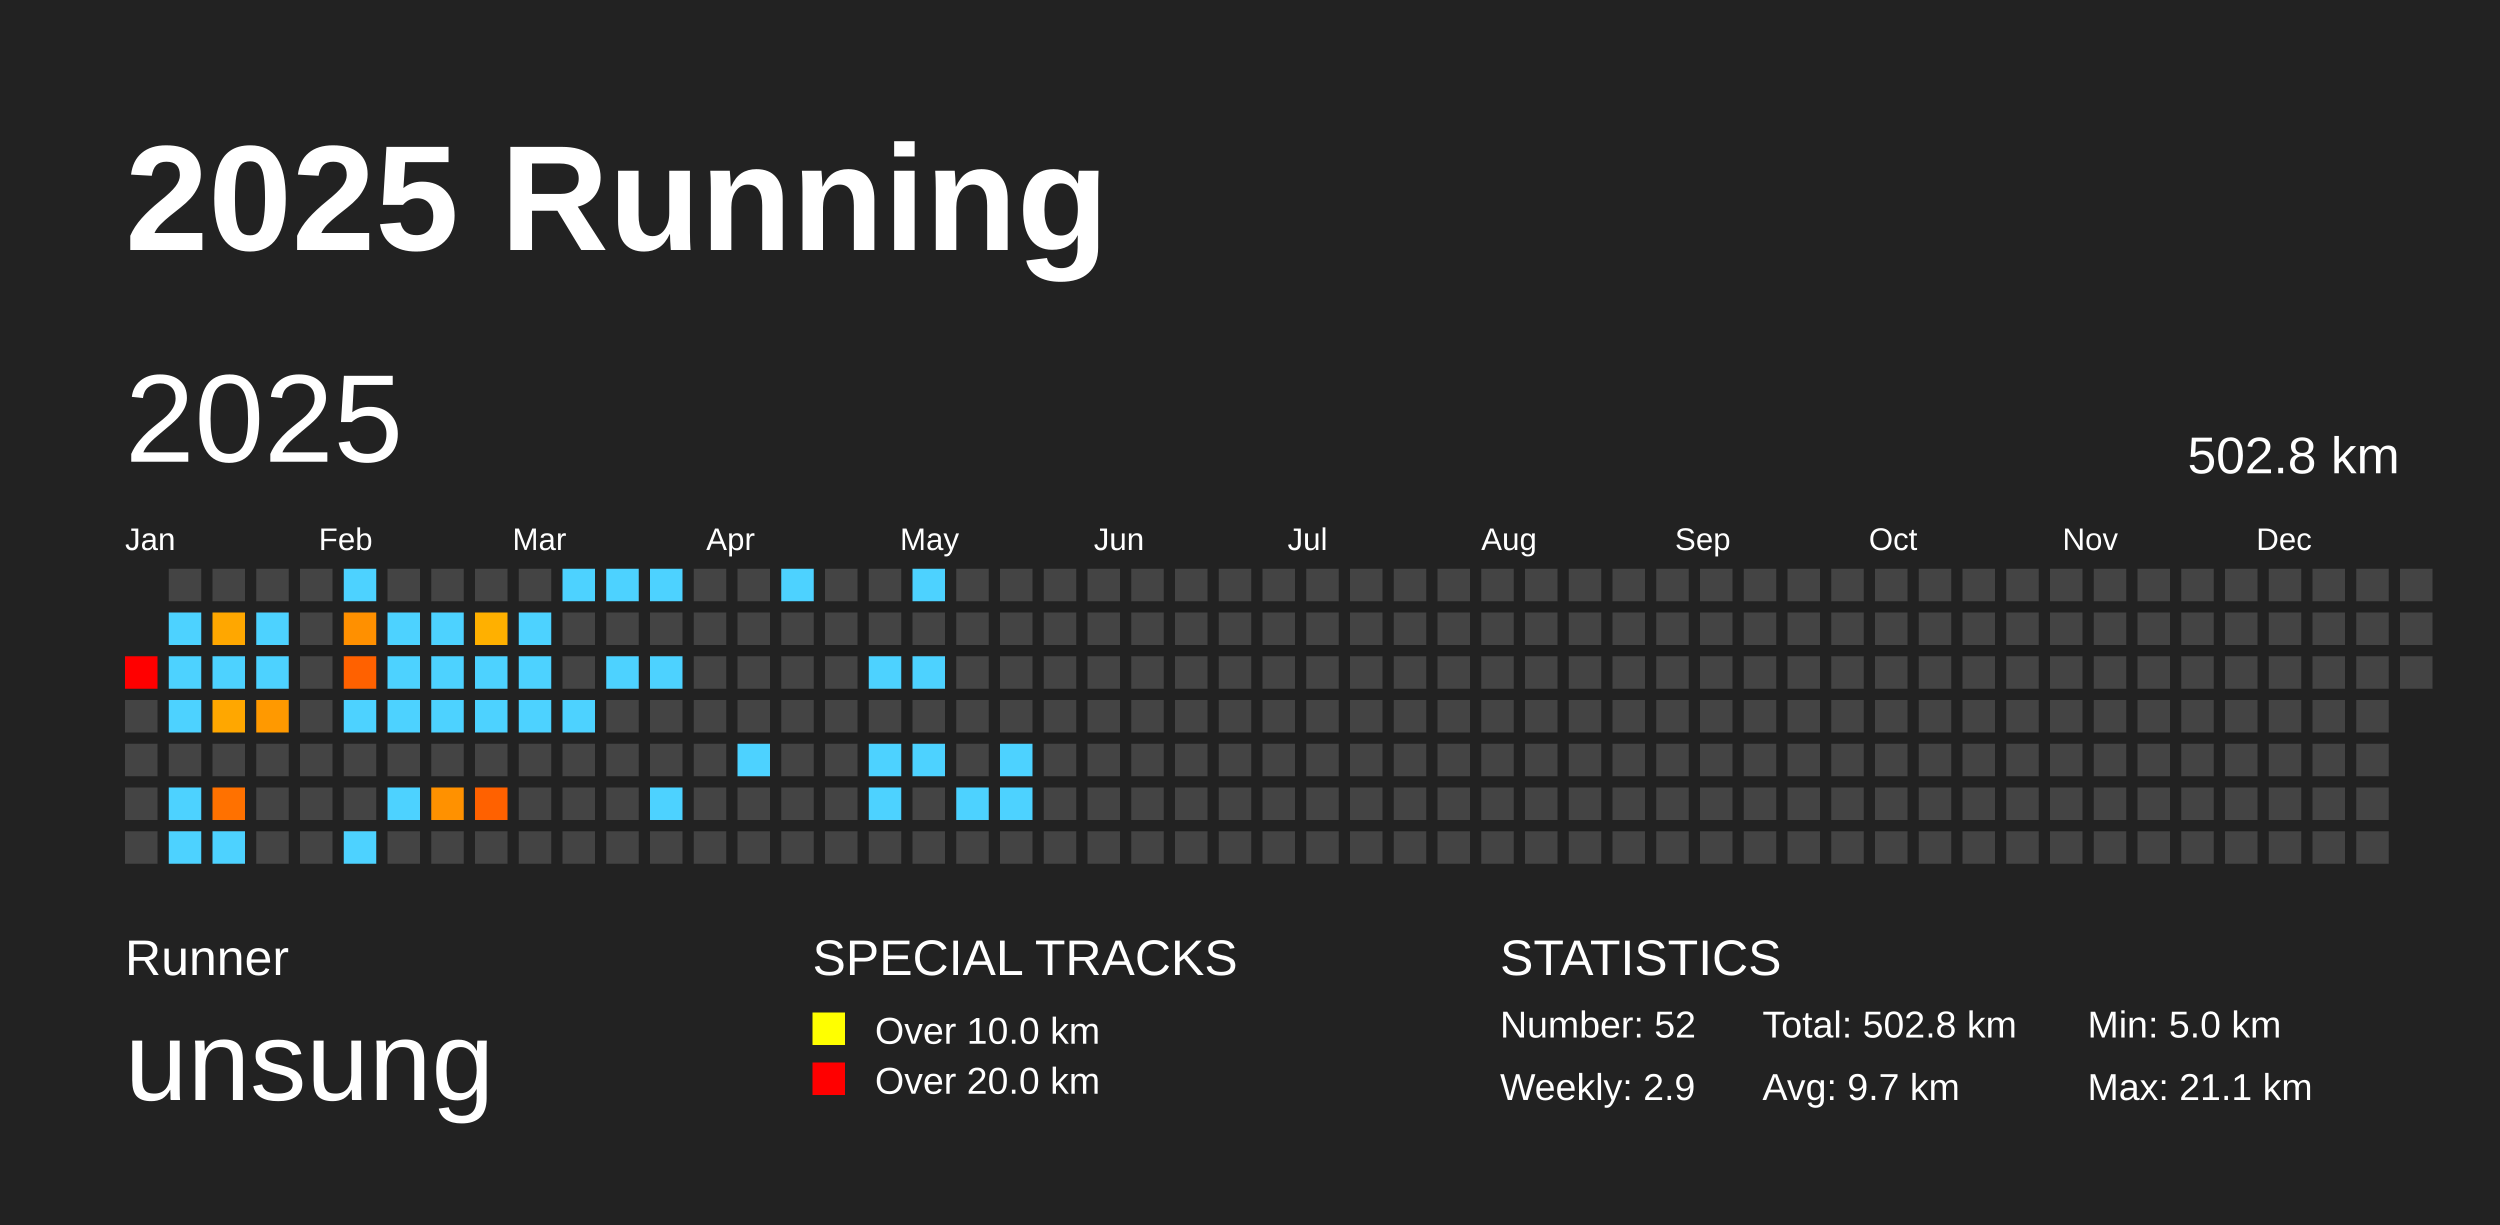
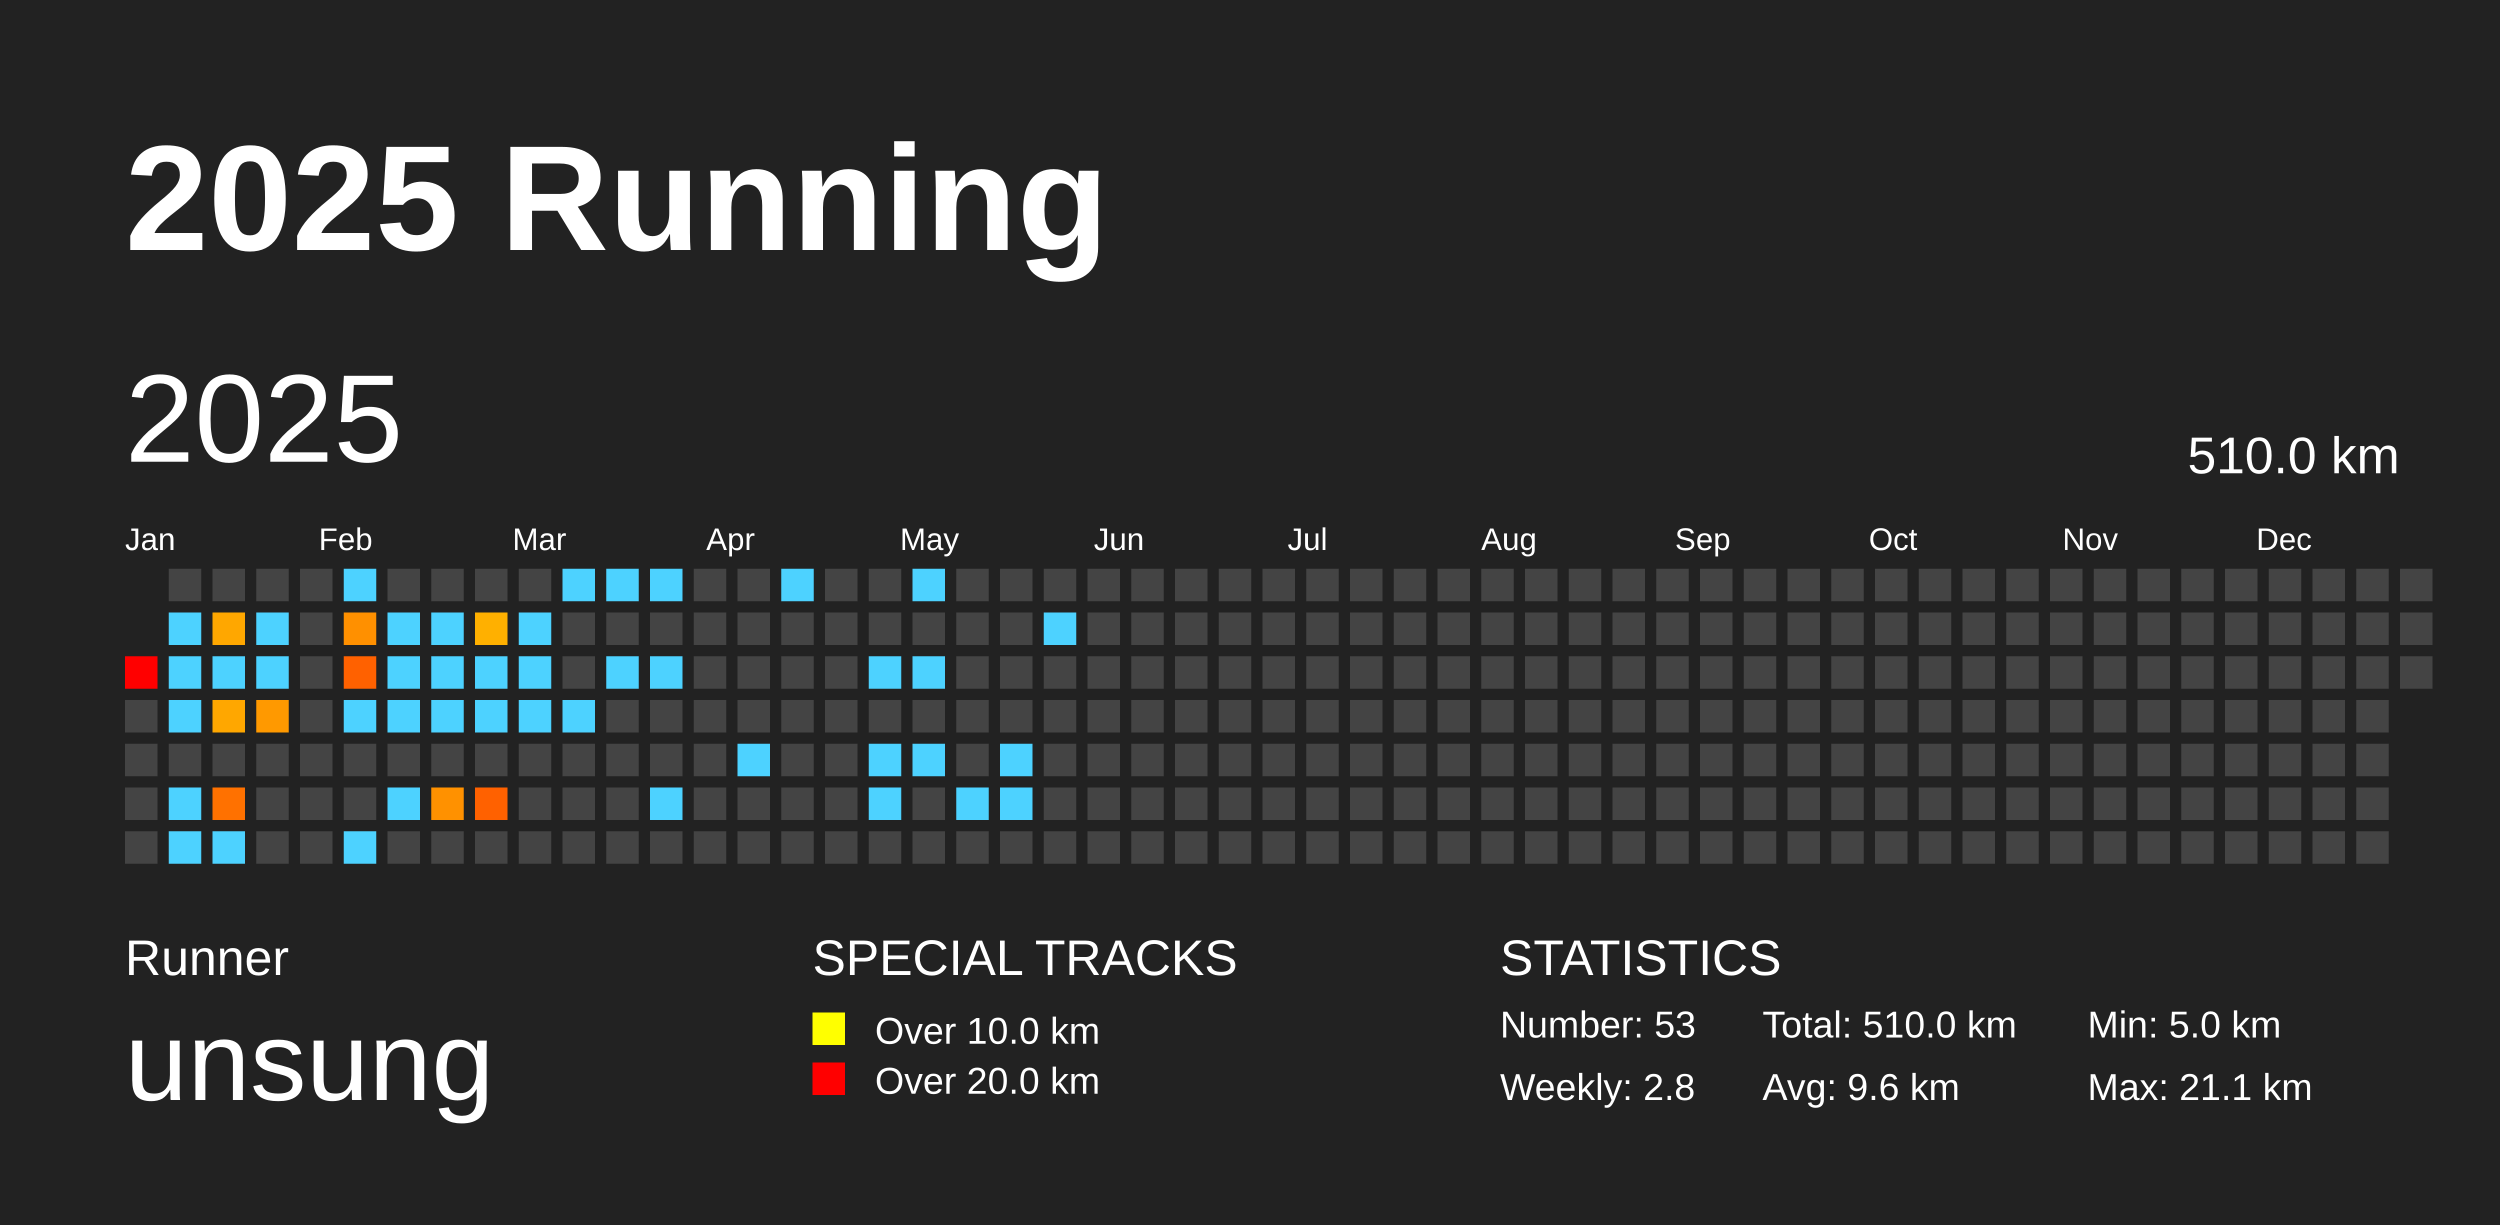
<svg xmlns="http://www.w3.org/2000/svg" baseProfile="full" height="98mm" version="1.1" viewBox="0,0,200,98" width="200mm">
  <defs />
  <rect fill="#222222" height="98" width="200" x="0" y="0" />
  <text fill="#FFFFFF" style="font-size:12px; font-family:Arial; font-weight:bold;" x="10" y="20">2025 Running</text>
  <text fill="#FFFFFF" style="font-size:4px; font-family:Arial" x="10" y="78">Runner</text>
  <text fill="#FFFFFF" style="font-size:9px; font-family:Arial" x="10" y="88">unsung</text>
  <text fill="#FFFFFF" style="font-size:4px; font-family:Arial" x="65" y="78">SPECIAL TRACKS</text>
  <rect fill="yellow" height="2.6" width="2.6" x="65" y="81" />
  <text fill="#FFFFFF" style="font-size:3px; font-family:Arial" x="70" y="83.5">Over 10.0 km</text>
  <rect fill="red" height="2.6" width="2.6" x="65" y="85" />
  <text fill="#FFFFFF" style="font-size:3px; font-family:Arial" x="70" y="87.5">Over 20.0 km</text>
  <text fill="#FFFFFF" style="font-size:4px; font-family:Arial" x="120" y="78">STATISTICS</text>
-   <text fill="#FFFFFF" style="font-size:3px; font-family:Arial" x="120" y="83">Number: 52</text>
-   <text fill="#FFFFFF" style="font-size:3px; font-family:Arial" x="120" y="88">Weekly: 2.9</text>
-   <text fill="#FFFFFF" style="font-size:3px; font-family:Arial" x="141" y="83">Total: 502.8 km</text>
-   <text fill="#FFFFFF" style="font-size:3px; font-family:Arial" x="141" y="88">Avg: 9.7 km</text>
+   <text fill="#FFFFFF" style="font-size:3px; font-family:Arial" x="120" y="83">Number: 53</text>
+   <text fill="#FFFFFF" style="font-size:3px; font-family:Arial" x="120" y="88">Weekly: 2.8</text>
+   <text fill="#FFFFFF" style="font-size:3px; font-family:Arial" x="141" y="83">Total: 510.0 km</text>
+   <text fill="#FFFFFF" style="font-size:3px; font-family:Arial" x="141" y="88">Avg: 9.6 km</text>
  <text fill="#FFFFFF" style="font-size:3px; font-family:Arial" x="167" y="83">Min: 5.0 km</text>
  <text fill="#FFFFFF" style="font-size:3px; font-family:Arial" x="167" y="88">Max: 21.1 km</text>
  <text dominant-baseline="hanging" fill="#FFFFFF" style="font-size:10.0px; font-family:Arial;" x="10" y="30">2025</text>
-   <text dominant-baseline="hanging" fill="#FFFFFF" style="font-size:4.125px; font-family:Arial;" x="175" y="35">502.8 km</text>
+   <text dominant-baseline="hanging" fill="#FFFFFF" style="font-size:4.125px; font-family:Arial;" x="175" y="35">510.0 km</text>
  <text fill="#FFFFFF" style="font-size:2.5px; font-family:Arial" x="10.0" y="44">Jan</text>
  <text fill="#FFFFFF" style="font-size:2.5px; font-family:Arial" x="25.5" y="44">Feb</text>
  <text fill="#FFFFFF" style="font-size:2.5px; font-family:Arial" x="41.0" y="44">Mar</text>
  <text fill="#FFFFFF" style="font-size:2.5px; font-family:Arial" x="56.5" y="44">Apr</text>
  <text fill="#FFFFFF" style="font-size:2.5px; font-family:Arial" x="72.0" y="44">May</text>
  <text fill="#FFFFFF" style="font-size:2.5px; font-family:Arial" x="87.5" y="44">Jun</text>
  <text fill="#FFFFFF" style="font-size:2.5px; font-family:Arial" x="103.0" y="44">Jul</text>
  <text fill="#FFFFFF" style="font-size:2.5px; font-family:Arial" x="118.5" y="44">Aug</text>
  <text fill="#FFFFFF" style="font-size:2.5px; font-family:Arial" x="134.0" y="44">Sep</text>
  <text fill="#FFFFFF" style="font-size:2.5px; font-family:Arial" x="149.5" y="44">Oct</text>
  <text fill="#FFFFFF" style="font-size:2.5px; font-family:Arial" x="165.0" y="44">Nov</text>
  <text fill="#FFFFFF" style="font-size:2.5px; font-family:Arial" x="180.5" y="44">Dec</text>
  <rect fill="red" height="2.6" width="2.6" x="10.0" y="52.5" />
  <rect fill="#444444" height="2.6" width="2.6" x="10.0" y="56.0" />
  <rect fill="#444444" height="2.6" width="2.6" x="10.0" y="59.5" />
  <rect fill="#444444" height="2.6" width="2.6" x="10.0" y="63.0" />
  <rect fill="#444444" height="2.6" width="2.6" x="10.0" y="66.5" />
  <rect fill="#444444" height="2.6" width="2.6" x="13.5" y="45.5" />
  <rect fill="#4dd2ff" height="2.6" width="2.6" x="13.5" y="49.0" />
  <rect fill="#4dd2ff" height="2.6" width="2.6" x="13.5" y="52.5" />
  <rect fill="#4dd2ff" height="2.6" width="2.6" x="13.5" y="56.0" />
  <rect fill="#444444" height="2.6" width="2.6" x="13.5" y="59.5" />
  <rect fill="#4dd2ff" height="2.6" width="2.6" x="13.5" y="63.0" />
  <rect fill="#4dd2ff" height="2.6" width="2.6" x="13.5" y="66.5" />
  <rect fill="#444444" height="2.6" width="2.6" x="17.0" y="45.5" />
  <rect fill="#ffa700" height="2.6" width="2.6" x="17.0" y="49.0" />
  <rect fill="#4dd2ff" height="2.6" width="2.6" x="17.0" y="52.5" />
  <rect fill="#ffa700" height="2.6" width="2.6" x="17.0" y="56.0" />
  <rect fill="#444444" height="2.6" width="2.6" x="17.0" y="59.5" />
  <rect fill="#ff7100" height="2.6" width="2.6" x="17.0" y="63.0" />
  <rect fill="#4dd2ff" height="2.6" width="2.6" x="17.0" y="66.5" />
  <rect fill="#444444" height="2.6" width="2.6" x="20.5" y="45.5" />
  <rect fill="#4dd2ff" height="2.6" width="2.6" x="20.5" y="49.0" />
  <rect fill="#4dd2ff" height="2.6" width="2.6" x="20.5" y="52.5" />
  <rect fill="#ff9900" height="2.6" width="2.6" x="20.5" y="56.0" />
  <rect fill="#444444" height="2.6" width="2.6" x="20.5" y="59.5" />
  <rect fill="#444444" height="2.6" width="2.6" x="20.5" y="63.0" />
  <rect fill="#444444" height="2.6" width="2.6" x="20.5" y="66.5" />
  <rect fill="#444444" height="2.6" width="2.6" x="24.0" y="45.5" />
  <rect fill="#444444" height="2.6" width="2.6" x="24.0" y="49.0" />
  <rect fill="#444444" height="2.6" width="2.6" x="24.0" y="52.5" />
  <rect fill="#444444" height="2.6" width="2.6" x="24.0" y="56.0" />
  <rect fill="#444444" height="2.6" width="2.6" x="24.0" y="59.5" />
  <rect fill="#444444" height="2.6" width="2.6" x="24.0" y="63.0" />
  <rect fill="#444444" height="2.6" width="2.6" x="24.0" y="66.5" />
  <rect fill="#4dd2ff" height="2.6" width="2.6" x="27.5" y="45.5" />
  <rect fill="#ff9000" height="2.6" width="2.6" x="27.5" y="49.0" />
  <rect fill="#ff6100" height="2.6" width="2.6" x="27.5" y="52.5" />
  <rect fill="#4dd2ff" height="2.6" width="2.6" x="27.5" y="56.0" />
  <rect fill="#444444" height="2.6" width="2.6" x="27.5" y="59.5" />
  <rect fill="#444444" height="2.6" width="2.6" x="27.5" y="63.0" />
  <rect fill="#4dd2ff" height="2.6" width="2.6" x="27.5" y="66.5" />
  <rect fill="#444444" height="2.6" width="2.6" x="31.0" y="45.5" />
  <rect fill="#4dd2ff" height="2.6" width="2.6" x="31.0" y="49.0" />
  <rect fill="#4dd2ff" height="2.6" width="2.6" x="31.0" y="52.5" />
  <rect fill="#4dd2ff" height="2.6" width="2.6" x="31.0" y="56.0" />
  <rect fill="#444444" height="2.6" width="2.6" x="31.0" y="59.5" />
  <rect fill="#4dd2ff" height="2.6" width="2.6" x="31.0" y="63.0" />
  <rect fill="#444444" height="2.6" width="2.6" x="31.0" y="66.5" />
  <rect fill="#444444" height="2.6" width="2.6" x="34.5" y="45.5" />
  <rect fill="#4dd2ff" height="2.6" width="2.6" x="34.5" y="49.0" />
  <rect fill="#4dd2ff" height="2.6" width="2.6" x="34.5" y="52.5" />
  <rect fill="#4dd2ff" height="2.6" width="2.6" x="34.5" y="56.0" />
  <rect fill="#444444" height="2.6" width="2.6" x="34.5" y="59.5" />
  <rect fill="#ff9100" height="2.6" width="2.6" x="34.5" y="63.0" />
  <rect fill="#444444" height="2.6" width="2.6" x="34.5" y="66.5" />
  <rect fill="#444444" height="2.6" width="2.6" x="38.0" y="45.5" />
  <rect fill="#ffb000" height="2.6" width="2.6" x="38.0" y="49.0" />
  <rect fill="#4dd2ff" height="2.6" width="2.6" x="38.0" y="52.5" />
  <rect fill="#4dd2ff" height="2.6" width="2.6" x="38.0" y="56.0" />
  <rect fill="#444444" height="2.6" width="2.6" x="38.0" y="59.5" />
  <rect fill="#ff6100" height="2.6" width="2.6" x="38.0" y="63.0" />
  <rect fill="#444444" height="2.6" width="2.6" x="38.0" y="66.5" />
  <rect fill="#444444" height="2.6" width="2.6" x="41.5" y="45.5" />
  <rect fill="#4dd2ff" height="2.6" width="2.6" x="41.5" y="49.0" />
  <rect fill="#4dd2ff" height="2.6" width="2.6" x="41.5" y="52.5" />
  <rect fill="#4dd2ff" height="2.6" width="2.6" x="41.5" y="56.0" />
  <rect fill="#444444" height="2.6" width="2.6" x="41.5" y="59.5" />
  <rect fill="#444444" height="2.6" width="2.6" x="41.5" y="63.0" />
  <rect fill="#444444" height="2.6" width="2.6" x="41.5" y="66.5" />
  <rect fill="#4dd2ff" height="2.6" width="2.6" x="45.0" y="45.5" />
  <rect fill="#444444" height="2.6" width="2.6" x="45.0" y="49.0" />
  <rect fill="#444444" height="2.6" width="2.6" x="45.0" y="52.5" />
  <rect fill="#4dd2ff" height="2.6" width="2.6" x="45.0" y="56.0" />
  <rect fill="#444444" height="2.6" width="2.6" x="45.0" y="59.5" />
  <rect fill="#444444" height="2.6" width="2.6" x="45.0" y="63.0" />
  <rect fill="#444444" height="2.6" width="2.6" x="45.0" y="66.5" />
  <rect fill="#4dd2ff" height="2.6" width="2.6" x="48.5" y="45.5" />
  <rect fill="#444444" height="2.6" width="2.6" x="48.5" y="49.0" />
  <rect fill="#4dd2ff" height="2.6" width="2.6" x="48.5" y="52.5" />
  <rect fill="#444444" height="2.6" width="2.6" x="48.5" y="56.0" />
  <rect fill="#444444" height="2.6" width="2.6" x="48.5" y="59.5" />
  <rect fill="#444444" height="2.6" width="2.6" x="48.5" y="63.0" />
  <rect fill="#444444" height="2.6" width="2.6" x="48.5" y="66.5" />
  <rect fill="#4dd2ff" height="2.6" width="2.6" x="52.0" y="45.5" />
  <rect fill="#444444" height="2.6" width="2.6" x="52.0" y="49.0" />
  <rect fill="#4dd2ff" height="2.6" width="2.6" x="52.0" y="52.5" />
  <rect fill="#444444" height="2.6" width="2.6" x="52.0" y="56.0" />
  <rect fill="#444444" height="2.6" width="2.6" x="52.0" y="59.5" />
  <rect fill="#4dd2ff" height="2.6" width="2.6" x="52.0" y="63.0" />
  <rect fill="#444444" height="2.6" width="2.6" x="52.0" y="66.5" />
  <rect fill="#444444" height="2.6" width="2.6" x="55.5" y="45.5" />
  <rect fill="#444444" height="2.6" width="2.6" x="55.5" y="49.0" />
  <rect fill="#444444" height="2.6" width="2.6" x="55.5" y="52.5" />
  <rect fill="#444444" height="2.6" width="2.6" x="55.5" y="56.0" />
  <rect fill="#444444" height="2.6" width="2.6" x="55.5" y="59.5" />
  <rect fill="#444444" height="2.6" width="2.6" x="55.5" y="63.0" />
  <rect fill="#444444" height="2.6" width="2.6" x="55.5" y="66.5" />
  <rect fill="#444444" height="2.6" width="2.6" x="59.0" y="45.5" />
  <rect fill="#444444" height="2.6" width="2.6" x="59.0" y="49.0" />
  <rect fill="#444444" height="2.6" width="2.6" x="59.0" y="52.5" />
  <rect fill="#444444" height="2.6" width="2.6" x="59.0" y="56.0" />
  <rect fill="#4dd2ff" height="2.6" width="2.6" x="59.0" y="59.5" />
  <rect fill="#444444" height="2.6" width="2.6" x="59.0" y="63.0" />
  <rect fill="#444444" height="2.6" width="2.6" x="59.0" y="66.5" />
  <rect fill="#4dd2ff" height="2.6" width="2.6" x="62.5" y="45.5" />
  <rect fill="#444444" height="2.6" width="2.6" x="62.5" y="49.0" />
  <rect fill="#444444" height="2.6" width="2.6" x="62.5" y="52.5" />
  <rect fill="#444444" height="2.6" width="2.6" x="62.5" y="56.0" />
  <rect fill="#444444" height="2.6" width="2.6" x="62.5" y="59.5" />
  <rect fill="#444444" height="2.6" width="2.6" x="62.5" y="63.0" />
  <rect fill="#444444" height="2.6" width="2.6" x="62.5" y="66.5" />
  <rect fill="#444444" height="2.6" width="2.6" x="66.0" y="45.5" />
  <rect fill="#444444" height="2.6" width="2.6" x="66.0" y="49.0" />
  <rect fill="#444444" height="2.6" width="2.6" x="66.0" y="52.5" />
  <rect fill="#444444" height="2.6" width="2.6" x="66.0" y="56.0" />
  <rect fill="#444444" height="2.6" width="2.6" x="66.0" y="59.5" />
  <rect fill="#444444" height="2.6" width="2.6" x="66.0" y="63.0" />
  <rect fill="#444444" height="2.6" width="2.6" x="66.0" y="66.5" />
  <rect fill="#444444" height="2.6" width="2.6" x="69.5" y="45.5" />
  <rect fill="#444444" height="2.6" width="2.6" x="69.5" y="49.0" />
  <rect fill="#4dd2ff" height="2.6" width="2.6" x="69.5" y="52.5" />
  <rect fill="#444444" height="2.6" width="2.6" x="69.5" y="56.0" />
  <rect fill="#4dd2ff" height="2.6" width="2.6" x="69.5" y="59.5" />
  <rect fill="#4dd2ff" height="2.6" width="2.6" x="69.5" y="63.0" />
  <rect fill="#444444" height="2.6" width="2.6" x="69.5" y="66.5" />
  <rect fill="#4dd2ff" height="2.6" width="2.6" x="73.0" y="45.5" />
  <rect fill="#444444" height="2.6" width="2.6" x="73.0" y="49.0" />
  <rect fill="#4dd2ff" height="2.6" width="2.6" x="73.0" y="52.5" />
  <rect fill="#444444" height="2.6" width="2.6" x="73.0" y="56.0" />
  <rect fill="#4dd2ff" height="2.6" width="2.6" x="73.0" y="59.5" />
  <rect fill="#444444" height="2.6" width="2.6" x="73.0" y="63.0" />
  <rect fill="#444444" height="2.6" width="2.6" x="73.0" y="66.5" />
  <rect fill="#444444" height="2.6" width="2.6" x="76.5" y="45.5" />
  <rect fill="#444444" height="2.6" width="2.6" x="76.5" y="49.0" />
  <rect fill="#444444" height="2.6" width="2.6" x="76.5" y="52.5" />
  <rect fill="#444444" height="2.6" width="2.6" x="76.5" y="56.0" />
  <rect fill="#444444" height="2.6" width="2.6" x="76.5" y="59.5" />
  <rect fill="#4dd2ff" height="2.6" width="2.6" x="76.5" y="63.0" />
  <rect fill="#444444" height="2.6" width="2.6" x="76.5" y="66.5" />
  <rect fill="#444444" height="2.6" width="2.6" x="80.0" y="45.5" />
  <rect fill="#444444" height="2.6" width="2.6" x="80.0" y="49.0" />
  <rect fill="#444444" height="2.6" width="2.6" x="80.0" y="52.5" />
  <rect fill="#444444" height="2.6" width="2.6" x="80.0" y="56.0" />
  <rect fill="#4dd2ff" height="2.6" width="2.6" x="80.0" y="59.5" />
  <rect fill="#4dd2ff" height="2.6" width="2.6" x="80.0" y="63.0" />
  <rect fill="#444444" height="2.6" width="2.6" x="80.0" y="66.5" />
  <rect fill="#444444" height="2.6" width="2.6" x="83.5" y="45.5" />
-   <rect fill="#444444" height="2.6" width="2.6" x="83.5" y="49.0" />
+   <rect fill="#4dd2ff" height="2.6" width="2.6" x="83.5" y="49.0" />
  <rect fill="#444444" height="2.6" width="2.6" x="83.5" y="52.5" />
  <rect fill="#444444" height="2.6" width="2.6" x="83.5" y="56.0" />
  <rect fill="#444444" height="2.6" width="2.6" x="83.5" y="59.5" />
  <rect fill="#444444" height="2.6" width="2.6" x="83.5" y="63.0" />
  <rect fill="#444444" height="2.6" width="2.6" x="83.5" y="66.5" />
  <rect fill="#444444" height="2.6" width="2.6" x="87.0" y="45.5" />
  <rect fill="#444444" height="2.6" width="2.6" x="87.0" y="49.0" />
  <rect fill="#444444" height="2.6" width="2.6" x="87.0" y="52.5" />
  <rect fill="#444444" height="2.6" width="2.6" x="87.0" y="56.0" />
  <rect fill="#444444" height="2.6" width="2.6" x="87.0" y="59.5" />
  <rect fill="#444444" height="2.6" width="2.6" x="87.0" y="63.0" />
  <rect fill="#444444" height="2.6" width="2.6" x="87.0" y="66.5" />
  <rect fill="#444444" height="2.6" width="2.6" x="90.5" y="45.5" />
  <rect fill="#444444" height="2.6" width="2.6" x="90.5" y="49.0" />
  <rect fill="#444444" height="2.6" width="2.6" x="90.5" y="52.5" />
  <rect fill="#444444" height="2.6" width="2.6" x="90.5" y="56.0" />
  <rect fill="#444444" height="2.6" width="2.6" x="90.5" y="59.5" />
  <rect fill="#444444" height="2.6" width="2.6" x="90.5" y="63.0" />
  <rect fill="#444444" height="2.6" width="2.6" x="90.5" y="66.5" />
  <rect fill="#444444" height="2.6" width="2.6" x="94.0" y="45.5" />
  <rect fill="#444444" height="2.6" width="2.6" x="94.0" y="49.0" />
  <rect fill="#444444" height="2.6" width="2.6" x="94.0" y="52.5" />
  <rect fill="#444444" height="2.6" width="2.6" x="94.0" y="56.0" />
  <rect fill="#444444" height="2.6" width="2.6" x="94.0" y="59.5" />
  <rect fill="#444444" height="2.6" width="2.6" x="94.0" y="63.0" />
  <rect fill="#444444" height="2.6" width="2.6" x="94.0" y="66.5" />
  <rect fill="#444444" height="2.6" width="2.6" x="97.5" y="45.5" />
  <rect fill="#444444" height="2.6" width="2.6" x="97.5" y="49.0" />
  <rect fill="#444444" height="2.6" width="2.6" x="97.5" y="52.5" />
  <rect fill="#444444" height="2.6" width="2.6" x="97.5" y="56.0" />
  <rect fill="#444444" height="2.6" width="2.6" x="97.5" y="59.5" />
  <rect fill="#444444" height="2.6" width="2.6" x="97.5" y="63.0" />
  <rect fill="#444444" height="2.6" width="2.6" x="97.5" y="66.5" />
  <rect fill="#444444" height="2.6" width="2.6" x="101.0" y="45.5" />
  <rect fill="#444444" height="2.6" width="2.6" x="101.0" y="49.0" />
  <rect fill="#444444" height="2.6" width="2.6" x="101.0" y="52.5" />
  <rect fill="#444444" height="2.6" width="2.6" x="101.0" y="56.0" />
  <rect fill="#444444" height="2.6" width="2.6" x="101.0" y="59.5" />
  <rect fill="#444444" height="2.6" width="2.6" x="101.0" y="63.0" />
  <rect fill="#444444" height="2.6" width="2.6" x="101.0" y="66.5" />
  <rect fill="#444444" height="2.6" width="2.6" x="104.5" y="45.5" />
  <rect fill="#444444" height="2.6" width="2.6" x="104.5" y="49.0" />
  <rect fill="#444444" height="2.6" width="2.6" x="104.5" y="52.5" />
  <rect fill="#444444" height="2.6" width="2.6" x="104.5" y="56.0" />
  <rect fill="#444444" height="2.6" width="2.6" x="104.5" y="59.5" />
  <rect fill="#444444" height="2.6" width="2.6" x="104.5" y="63.0" />
  <rect fill="#444444" height="2.6" width="2.6" x="104.5" y="66.5" />
  <rect fill="#444444" height="2.6" width="2.6" x="108.0" y="45.5" />
  <rect fill="#444444" height="2.6" width="2.6" x="108.0" y="49.0" />
  <rect fill="#444444" height="2.6" width="2.6" x="108.0" y="52.5" />
  <rect fill="#444444" height="2.6" width="2.6" x="108.0" y="56.0" />
  <rect fill="#444444" height="2.6" width="2.6" x="108.0" y="59.5" />
  <rect fill="#444444" height="2.6" width="2.6" x="108.0" y="63.0" />
  <rect fill="#444444" height="2.6" width="2.6" x="108.0" y="66.5" />
  <rect fill="#444444" height="2.6" width="2.6" x="111.5" y="45.5" />
  <rect fill="#444444" height="2.6" width="2.6" x="111.5" y="49.0" />
  <rect fill="#444444" height="2.6" width="2.6" x="111.5" y="52.5" />
  <rect fill="#444444" height="2.6" width="2.6" x="111.5" y="56.0" />
  <rect fill="#444444" height="2.6" width="2.6" x="111.5" y="59.5" />
  <rect fill="#444444" height="2.6" width="2.6" x="111.5" y="63.0" />
  <rect fill="#444444" height="2.6" width="2.6" x="111.5" y="66.5" />
  <rect fill="#444444" height="2.6" width="2.6" x="115.0" y="45.5" />
  <rect fill="#444444" height="2.6" width="2.6" x="115.0" y="49.0" />
  <rect fill="#444444" height="2.6" width="2.6" x="115.0" y="52.5" />
  <rect fill="#444444" height="2.6" width="2.6" x="115.0" y="56.0" />
  <rect fill="#444444" height="2.6" width="2.6" x="115.0" y="59.5" />
  <rect fill="#444444" height="2.6" width="2.6" x="115.0" y="63.0" />
  <rect fill="#444444" height="2.6" width="2.6" x="115.0" y="66.5" />
  <rect fill="#444444" height="2.6" width="2.6" x="118.5" y="45.5" />
  <rect fill="#444444" height="2.6" width="2.6" x="118.5" y="49.0" />
  <rect fill="#444444" height="2.6" width="2.6" x="118.5" y="52.5" />
  <rect fill="#444444" height="2.6" width="2.6" x="118.5" y="56.0" />
  <rect fill="#444444" height="2.6" width="2.6" x="118.5" y="59.5" />
  <rect fill="#444444" height="2.6" width="2.6" x="118.5" y="63.0" />
  <rect fill="#444444" height="2.6" width="2.6" x="118.5" y="66.5" />
  <rect fill="#444444" height="2.6" width="2.6" x="122.0" y="45.5" />
  <rect fill="#444444" height="2.6" width="2.6" x="122.0" y="49.0" />
  <rect fill="#444444" height="2.6" width="2.6" x="122.0" y="52.5" />
  <rect fill="#444444" height="2.6" width="2.6" x="122.0" y="56.0" />
  <rect fill="#444444" height="2.6" width="2.6" x="122.0" y="59.5" />
  <rect fill="#444444" height="2.6" width="2.6" x="122.0" y="63.0" />
  <rect fill="#444444" height="2.6" width="2.6" x="122.0" y="66.5" />
  <rect fill="#444444" height="2.6" width="2.6" x="125.5" y="45.5" />
  <rect fill="#444444" height="2.6" width="2.6" x="125.5" y="49.0" />
  <rect fill="#444444" height="2.6" width="2.6" x="125.5" y="52.5" />
  <rect fill="#444444" height="2.6" width="2.6" x="125.5" y="56.0" />
  <rect fill="#444444" height="2.6" width="2.6" x="125.5" y="59.5" />
  <rect fill="#444444" height="2.6" width="2.6" x="125.5" y="63.0" />
  <rect fill="#444444" height="2.6" width="2.6" x="125.5" y="66.5" />
  <rect fill="#444444" height="2.6" width="2.6" x="129.0" y="45.5" />
  <rect fill="#444444" height="2.6" width="2.6" x="129.0" y="49.0" />
  <rect fill="#444444" height="2.6" width="2.6" x="129.0" y="52.5" />
  <rect fill="#444444" height="2.6" width="2.6" x="129.0" y="56.0" />
  <rect fill="#444444" height="2.6" width="2.6" x="129.0" y="59.5" />
  <rect fill="#444444" height="2.6" width="2.6" x="129.0" y="63.0" />
  <rect fill="#444444" height="2.6" width="2.6" x="129.0" y="66.5" />
  <rect fill="#444444" height="2.6" width="2.6" x="132.5" y="45.5" />
  <rect fill="#444444" height="2.6" width="2.6" x="132.5" y="49.0" />
  <rect fill="#444444" height="2.6" width="2.6" x="132.5" y="52.5" />
  <rect fill="#444444" height="2.6" width="2.6" x="132.5" y="56.0" />
  <rect fill="#444444" height="2.6" width="2.6" x="132.5" y="59.5" />
  <rect fill="#444444" height="2.6" width="2.6" x="132.5" y="63.0" />
  <rect fill="#444444" height="2.6" width="2.6" x="132.5" y="66.5" />
  <rect fill="#444444" height="2.6" width="2.6" x="136.0" y="45.5" />
  <rect fill="#444444" height="2.6" width="2.6" x="136.0" y="49.0" />
  <rect fill="#444444" height="2.6" width="2.6" x="136.0" y="52.5" />
  <rect fill="#444444" height="2.6" width="2.6" x="136.0" y="56.0" />
  <rect fill="#444444" height="2.6" width="2.6" x="136.0" y="59.5" />
  <rect fill="#444444" height="2.6" width="2.6" x="136.0" y="63.0" />
  <rect fill="#444444" height="2.6" width="2.6" x="136.0" y="66.5" />
  <rect fill="#444444" height="2.6" width="2.6" x="139.5" y="45.5" />
  <rect fill="#444444" height="2.6" width="2.6" x="139.5" y="49.0" />
  <rect fill="#444444" height="2.6" width="2.6" x="139.5" y="52.5" />
  <rect fill="#444444" height="2.6" width="2.6" x="139.5" y="56.0" />
  <rect fill="#444444" height="2.6" width="2.6" x="139.5" y="59.5" />
  <rect fill="#444444" height="2.6" width="2.6" x="139.5" y="63.0" />
  <rect fill="#444444" height="2.6" width="2.6" x="139.5" y="66.5" />
  <rect fill="#444444" height="2.6" width="2.6" x="143.0" y="45.5" />
  <rect fill="#444444" height="2.6" width="2.6" x="143.0" y="49.0" />
  <rect fill="#444444" height="2.6" width="2.6" x="143.0" y="52.5" />
  <rect fill="#444444" height="2.6" width="2.6" x="143.0" y="56.0" />
  <rect fill="#444444" height="2.6" width="2.6" x="143.0" y="59.5" />
  <rect fill="#444444" height="2.6" width="2.6" x="143.0" y="63.0" />
  <rect fill="#444444" height="2.6" width="2.6" x="143.0" y="66.5" />
  <rect fill="#444444" height="2.6" width="2.6" x="146.5" y="45.5" />
  <rect fill="#444444" height="2.6" width="2.6" x="146.5" y="49.0" />
  <rect fill="#444444" height="2.6" width="2.6" x="146.5" y="52.5" />
  <rect fill="#444444" height="2.6" width="2.6" x="146.5" y="56.0" />
  <rect fill="#444444" height="2.6" width="2.6" x="146.5" y="59.5" />
  <rect fill="#444444" height="2.6" width="2.6" x="146.5" y="63.0" />
  <rect fill="#444444" height="2.6" width="2.6" x="146.5" y="66.5" />
  <rect fill="#444444" height="2.6" width="2.6" x="150.0" y="45.5" />
  <rect fill="#444444" height="2.6" width="2.6" x="150.0" y="49.0" />
  <rect fill="#444444" height="2.6" width="2.6" x="150.0" y="52.5" />
  <rect fill="#444444" height="2.6" width="2.6" x="150.0" y="56.0" />
  <rect fill="#444444" height="2.6" width="2.6" x="150.0" y="59.5" />
  <rect fill="#444444" height="2.6" width="2.6" x="150.0" y="63.0" />
  <rect fill="#444444" height="2.6" width="2.6" x="150.0" y="66.5" />
  <rect fill="#444444" height="2.6" width="2.6" x="153.5" y="45.5" />
  <rect fill="#444444" height="2.6" width="2.6" x="153.5" y="49.0" />
  <rect fill="#444444" height="2.6" width="2.6" x="153.5" y="52.5" />
  <rect fill="#444444" height="2.6" width="2.6" x="153.5" y="56.0" />
  <rect fill="#444444" height="2.6" width="2.6" x="153.5" y="59.5" />
  <rect fill="#444444" height="2.6" width="2.6" x="153.5" y="63.0" />
  <rect fill="#444444" height="2.6" width="2.6" x="153.5" y="66.5" />
  <rect fill="#444444" height="2.6" width="2.6" x="157.0" y="45.5" />
  <rect fill="#444444" height="2.6" width="2.6" x="157.0" y="49.0" />
  <rect fill="#444444" height="2.6" width="2.6" x="157.0" y="52.5" />
  <rect fill="#444444" height="2.6" width="2.6" x="157.0" y="56.0" />
  <rect fill="#444444" height="2.6" width="2.6" x="157.0" y="59.5" />
  <rect fill="#444444" height="2.6" width="2.6" x="157.0" y="63.0" />
  <rect fill="#444444" height="2.6" width="2.6" x="157.0" y="66.5" />
  <rect fill="#444444" height="2.6" width="2.6" x="160.5" y="45.5" />
  <rect fill="#444444" height="2.6" width="2.6" x="160.5" y="49.0" />
  <rect fill="#444444" height="2.6" width="2.6" x="160.5" y="52.5" />
  <rect fill="#444444" height="2.6" width="2.6" x="160.5" y="56.0" />
  <rect fill="#444444" height="2.6" width="2.6" x="160.5" y="59.5" />
  <rect fill="#444444" height="2.6" width="2.6" x="160.5" y="63.0" />
  <rect fill="#444444" height="2.6" width="2.6" x="160.5" y="66.5" />
  <rect fill="#444444" height="2.6" width="2.6" x="164.0" y="45.5" />
  <rect fill="#444444" height="2.6" width="2.6" x="164.0" y="49.0" />
  <rect fill="#444444" height="2.6" width="2.6" x="164.0" y="52.5" />
  <rect fill="#444444" height="2.6" width="2.6" x="164.0" y="56.0" />
  <rect fill="#444444" height="2.6" width="2.6" x="164.0" y="59.5" />
  <rect fill="#444444" height="2.6" width="2.6" x="164.0" y="63.0" />
  <rect fill="#444444" height="2.6" width="2.6" x="164.0" y="66.5" />
  <rect fill="#444444" height="2.6" width="2.6" x="167.5" y="45.5" />
  <rect fill="#444444" height="2.6" width="2.6" x="167.5" y="49.0" />
  <rect fill="#444444" height="2.6" width="2.6" x="167.5" y="52.5" />
  <rect fill="#444444" height="2.6" width="2.6" x="167.5" y="56.0" />
  <rect fill="#444444" height="2.6" width="2.6" x="167.5" y="59.5" />
  <rect fill="#444444" height="2.6" width="2.6" x="167.5" y="63.0" />
  <rect fill="#444444" height="2.6" width="2.6" x="167.5" y="66.5" />
  <rect fill="#444444" height="2.6" width="2.6" x="171.0" y="45.5" />
  <rect fill="#444444" height="2.6" width="2.6" x="171.0" y="49.0" />
  <rect fill="#444444" height="2.6" width="2.6" x="171.0" y="52.5" />
  <rect fill="#444444" height="2.6" width="2.6" x="171.0" y="56.0" />
  <rect fill="#444444" height="2.6" width="2.6" x="171.0" y="59.5" />
  <rect fill="#444444" height="2.6" width="2.6" x="171.0" y="63.0" />
  <rect fill="#444444" height="2.6" width="2.6" x="171.0" y="66.5" />
  <rect fill="#444444" height="2.6" width="2.6" x="174.5" y="45.5" />
  <rect fill="#444444" height="2.6" width="2.6" x="174.5" y="49.0" />
  <rect fill="#444444" height="2.6" width="2.6" x="174.5" y="52.5" />
  <rect fill="#444444" height="2.6" width="2.6" x="174.5" y="56.0" />
  <rect fill="#444444" height="2.6" width="2.6" x="174.5" y="59.5" />
  <rect fill="#444444" height="2.6" width="2.6" x="174.5" y="63.0" />
  <rect fill="#444444" height="2.6" width="2.6" x="174.5" y="66.5" />
  <rect fill="#444444" height="2.6" width="2.6" x="178.0" y="45.5" />
  <rect fill="#444444" height="2.6" width="2.6" x="178.0" y="49.0" />
  <rect fill="#444444" height="2.6" width="2.6" x="178.0" y="52.5" />
  <rect fill="#444444" height="2.6" width="2.6" x="178.0" y="56.0" />
  <rect fill="#444444" height="2.6" width="2.6" x="178.0" y="59.5" />
  <rect fill="#444444" height="2.6" width="2.6" x="178.0" y="63.0" />
  <rect fill="#444444" height="2.6" width="2.6" x="178.0" y="66.5" />
  <rect fill="#444444" height="2.6" width="2.6" x="181.5" y="45.5" />
  <rect fill="#444444" height="2.6" width="2.6" x="181.5" y="49.0" />
  <rect fill="#444444" height="2.6" width="2.6" x="181.5" y="52.5" />
  <rect fill="#444444" height="2.6" width="2.6" x="181.5" y="56.0" />
  <rect fill="#444444" height="2.6" width="2.6" x="181.5" y="59.5" />
  <rect fill="#444444" height="2.6" width="2.6" x="181.5" y="63.0" />
  <rect fill="#444444" height="2.6" width="2.6" x="181.5" y="66.5" />
  <rect fill="#444444" height="2.6" width="2.6" x="185.0" y="45.5" />
  <rect fill="#444444" height="2.6" width="2.6" x="185.0" y="49.0" />
  <rect fill="#444444" height="2.6" width="2.6" x="185.0" y="52.5" />
  <rect fill="#444444" height="2.6" width="2.6" x="185.0" y="56.0" />
  <rect fill="#444444" height="2.6" width="2.6" x="185.0" y="59.5" />
  <rect fill="#444444" height="2.6" width="2.6" x="185.0" y="63.0" />
  <rect fill="#444444" height="2.6" width="2.6" x="185.0" y="66.5" />
  <rect fill="#444444" height="2.6" width="2.6" x="188.5" y="45.5" />
  <rect fill="#444444" height="2.6" width="2.6" x="188.5" y="49.0" />
  <rect fill="#444444" height="2.6" width="2.6" x="188.5" y="52.5" />
  <rect fill="#444444" height="2.6" width="2.6" x="188.5" y="56.0" />
  <rect fill="#444444" height="2.6" width="2.6" x="188.5" y="59.5" />
  <rect fill="#444444" height="2.6" width="2.6" x="188.5" y="63.0" />
  <rect fill="#444444" height="2.6" width="2.6" x="188.5" y="66.5" />
  <rect fill="#444444" height="2.6" width="2.6" x="192.0" y="45.5" />
  <rect fill="#444444" height="2.6" width="2.6" x="192.0" y="49.0" />
  <rect fill="#444444" height="2.6" width="2.6" x="192.0" y="52.5" />
</svg>
